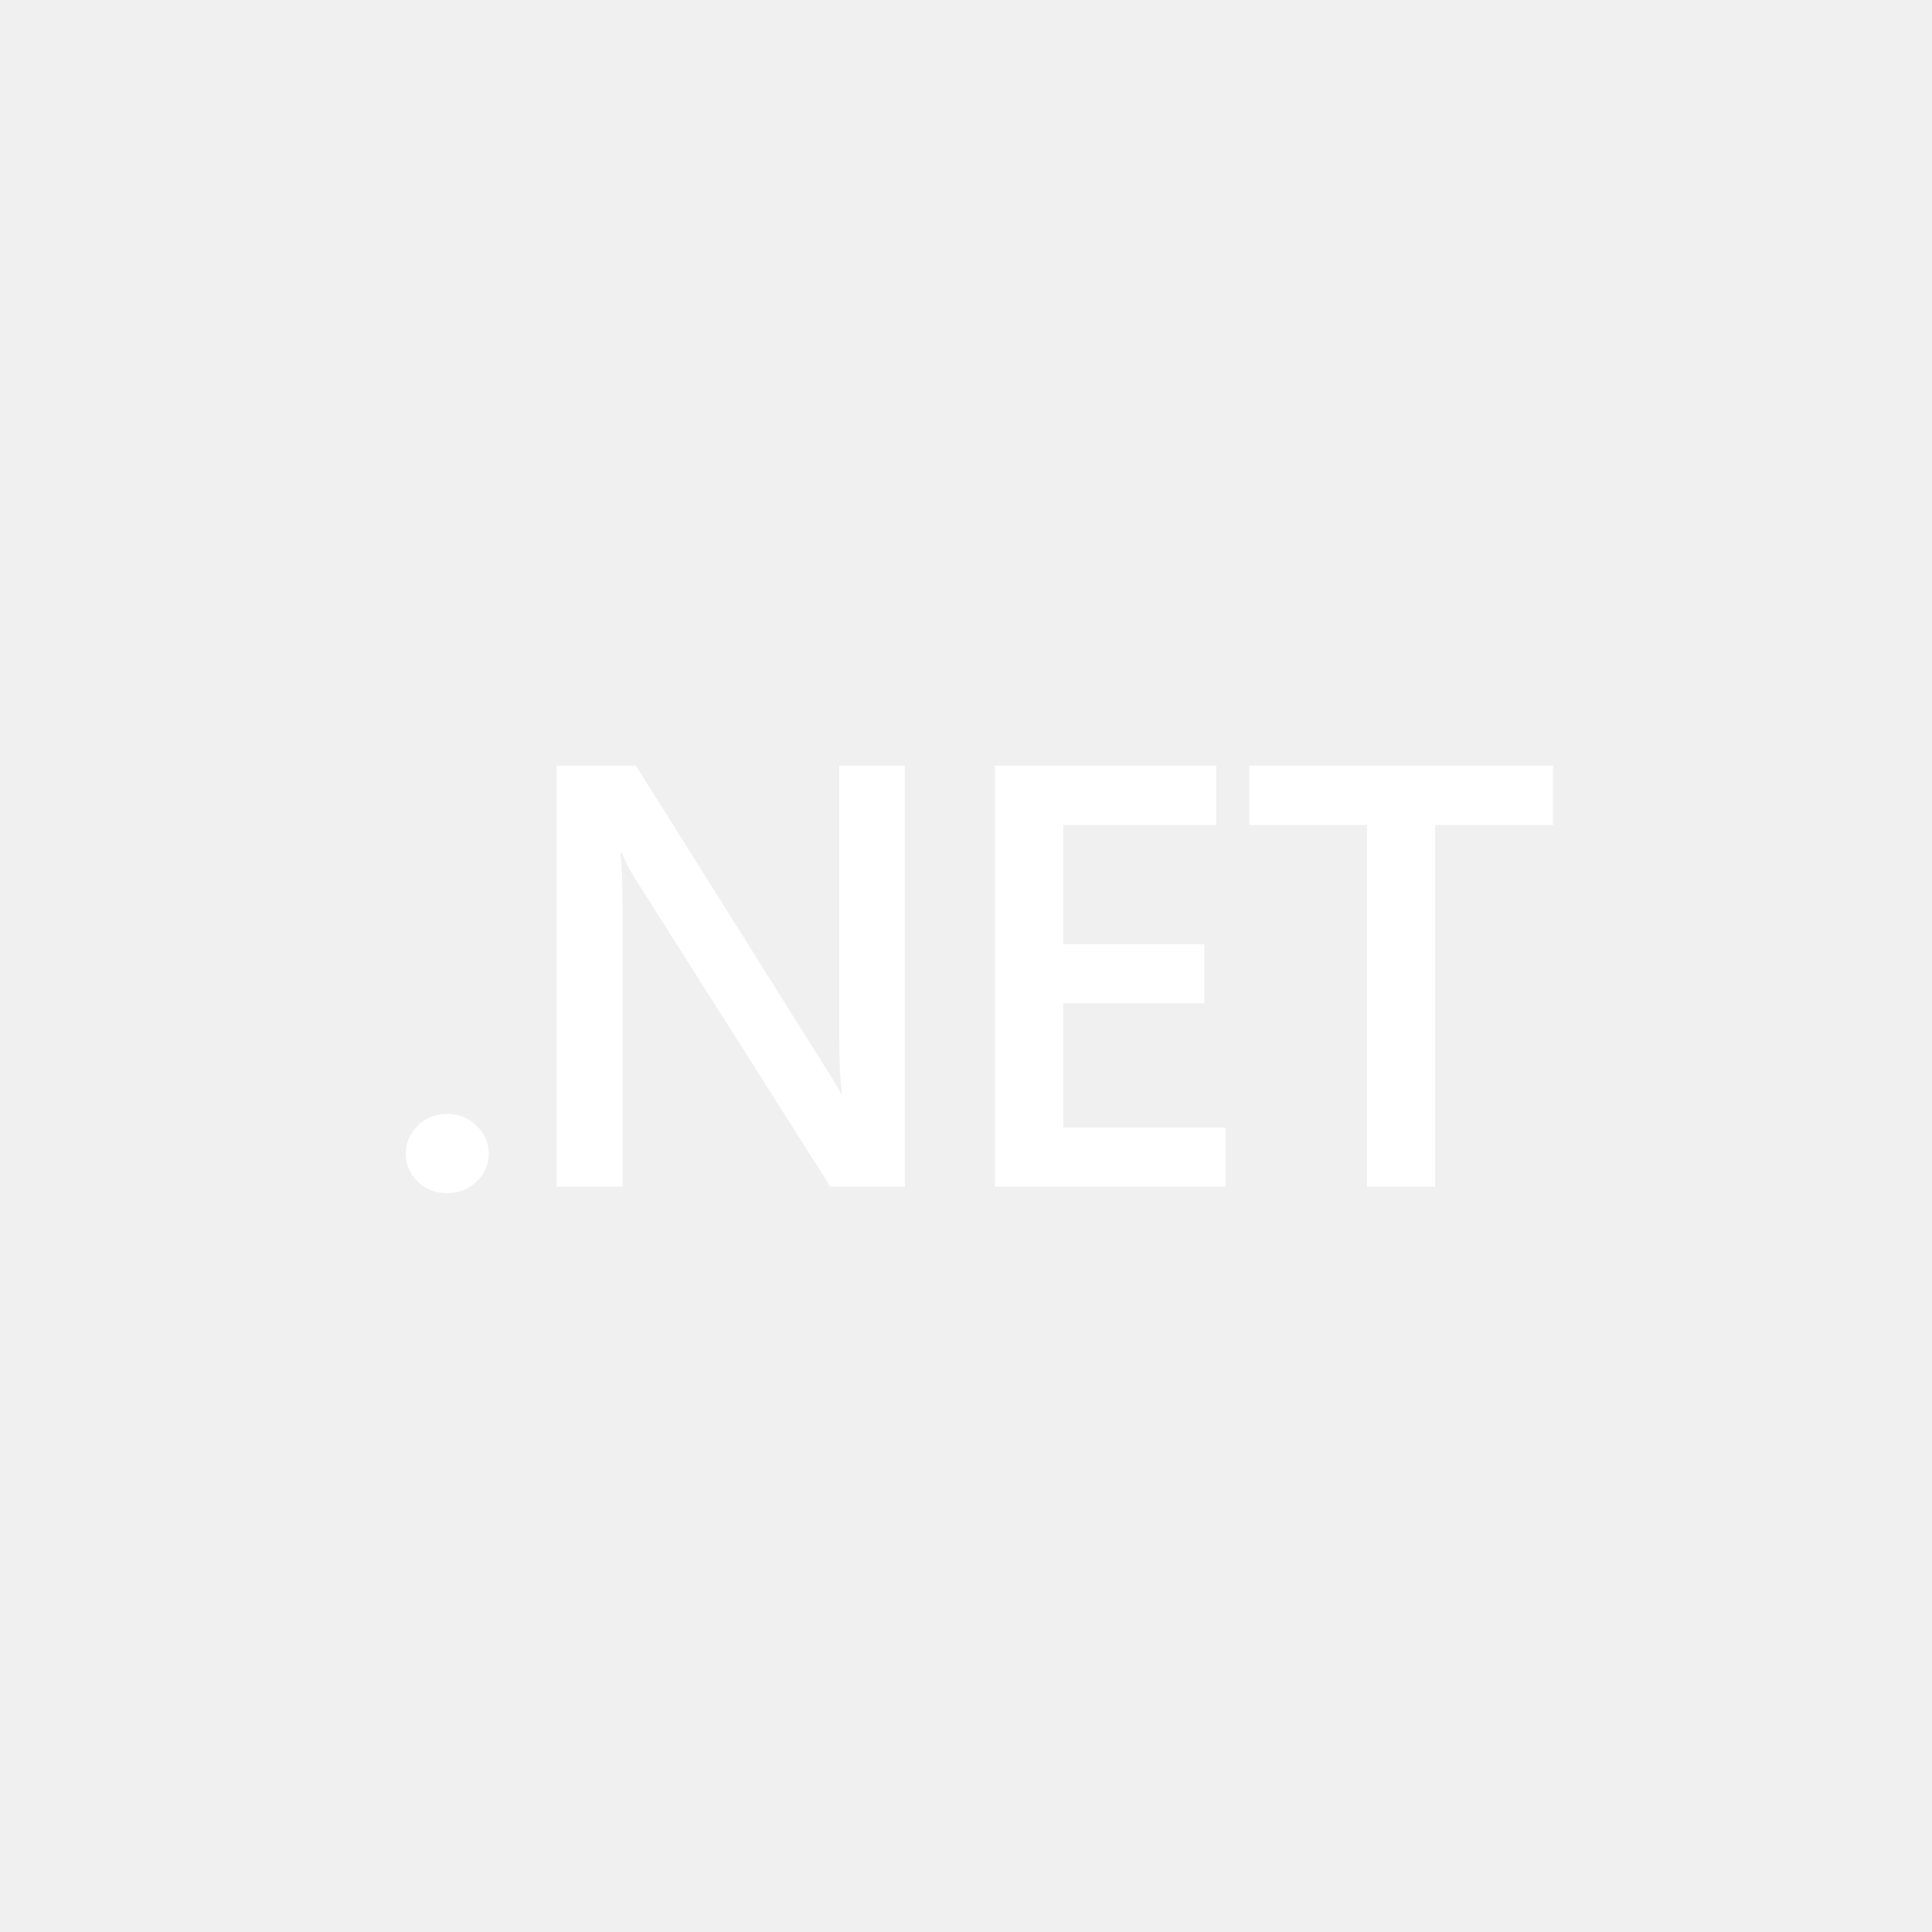
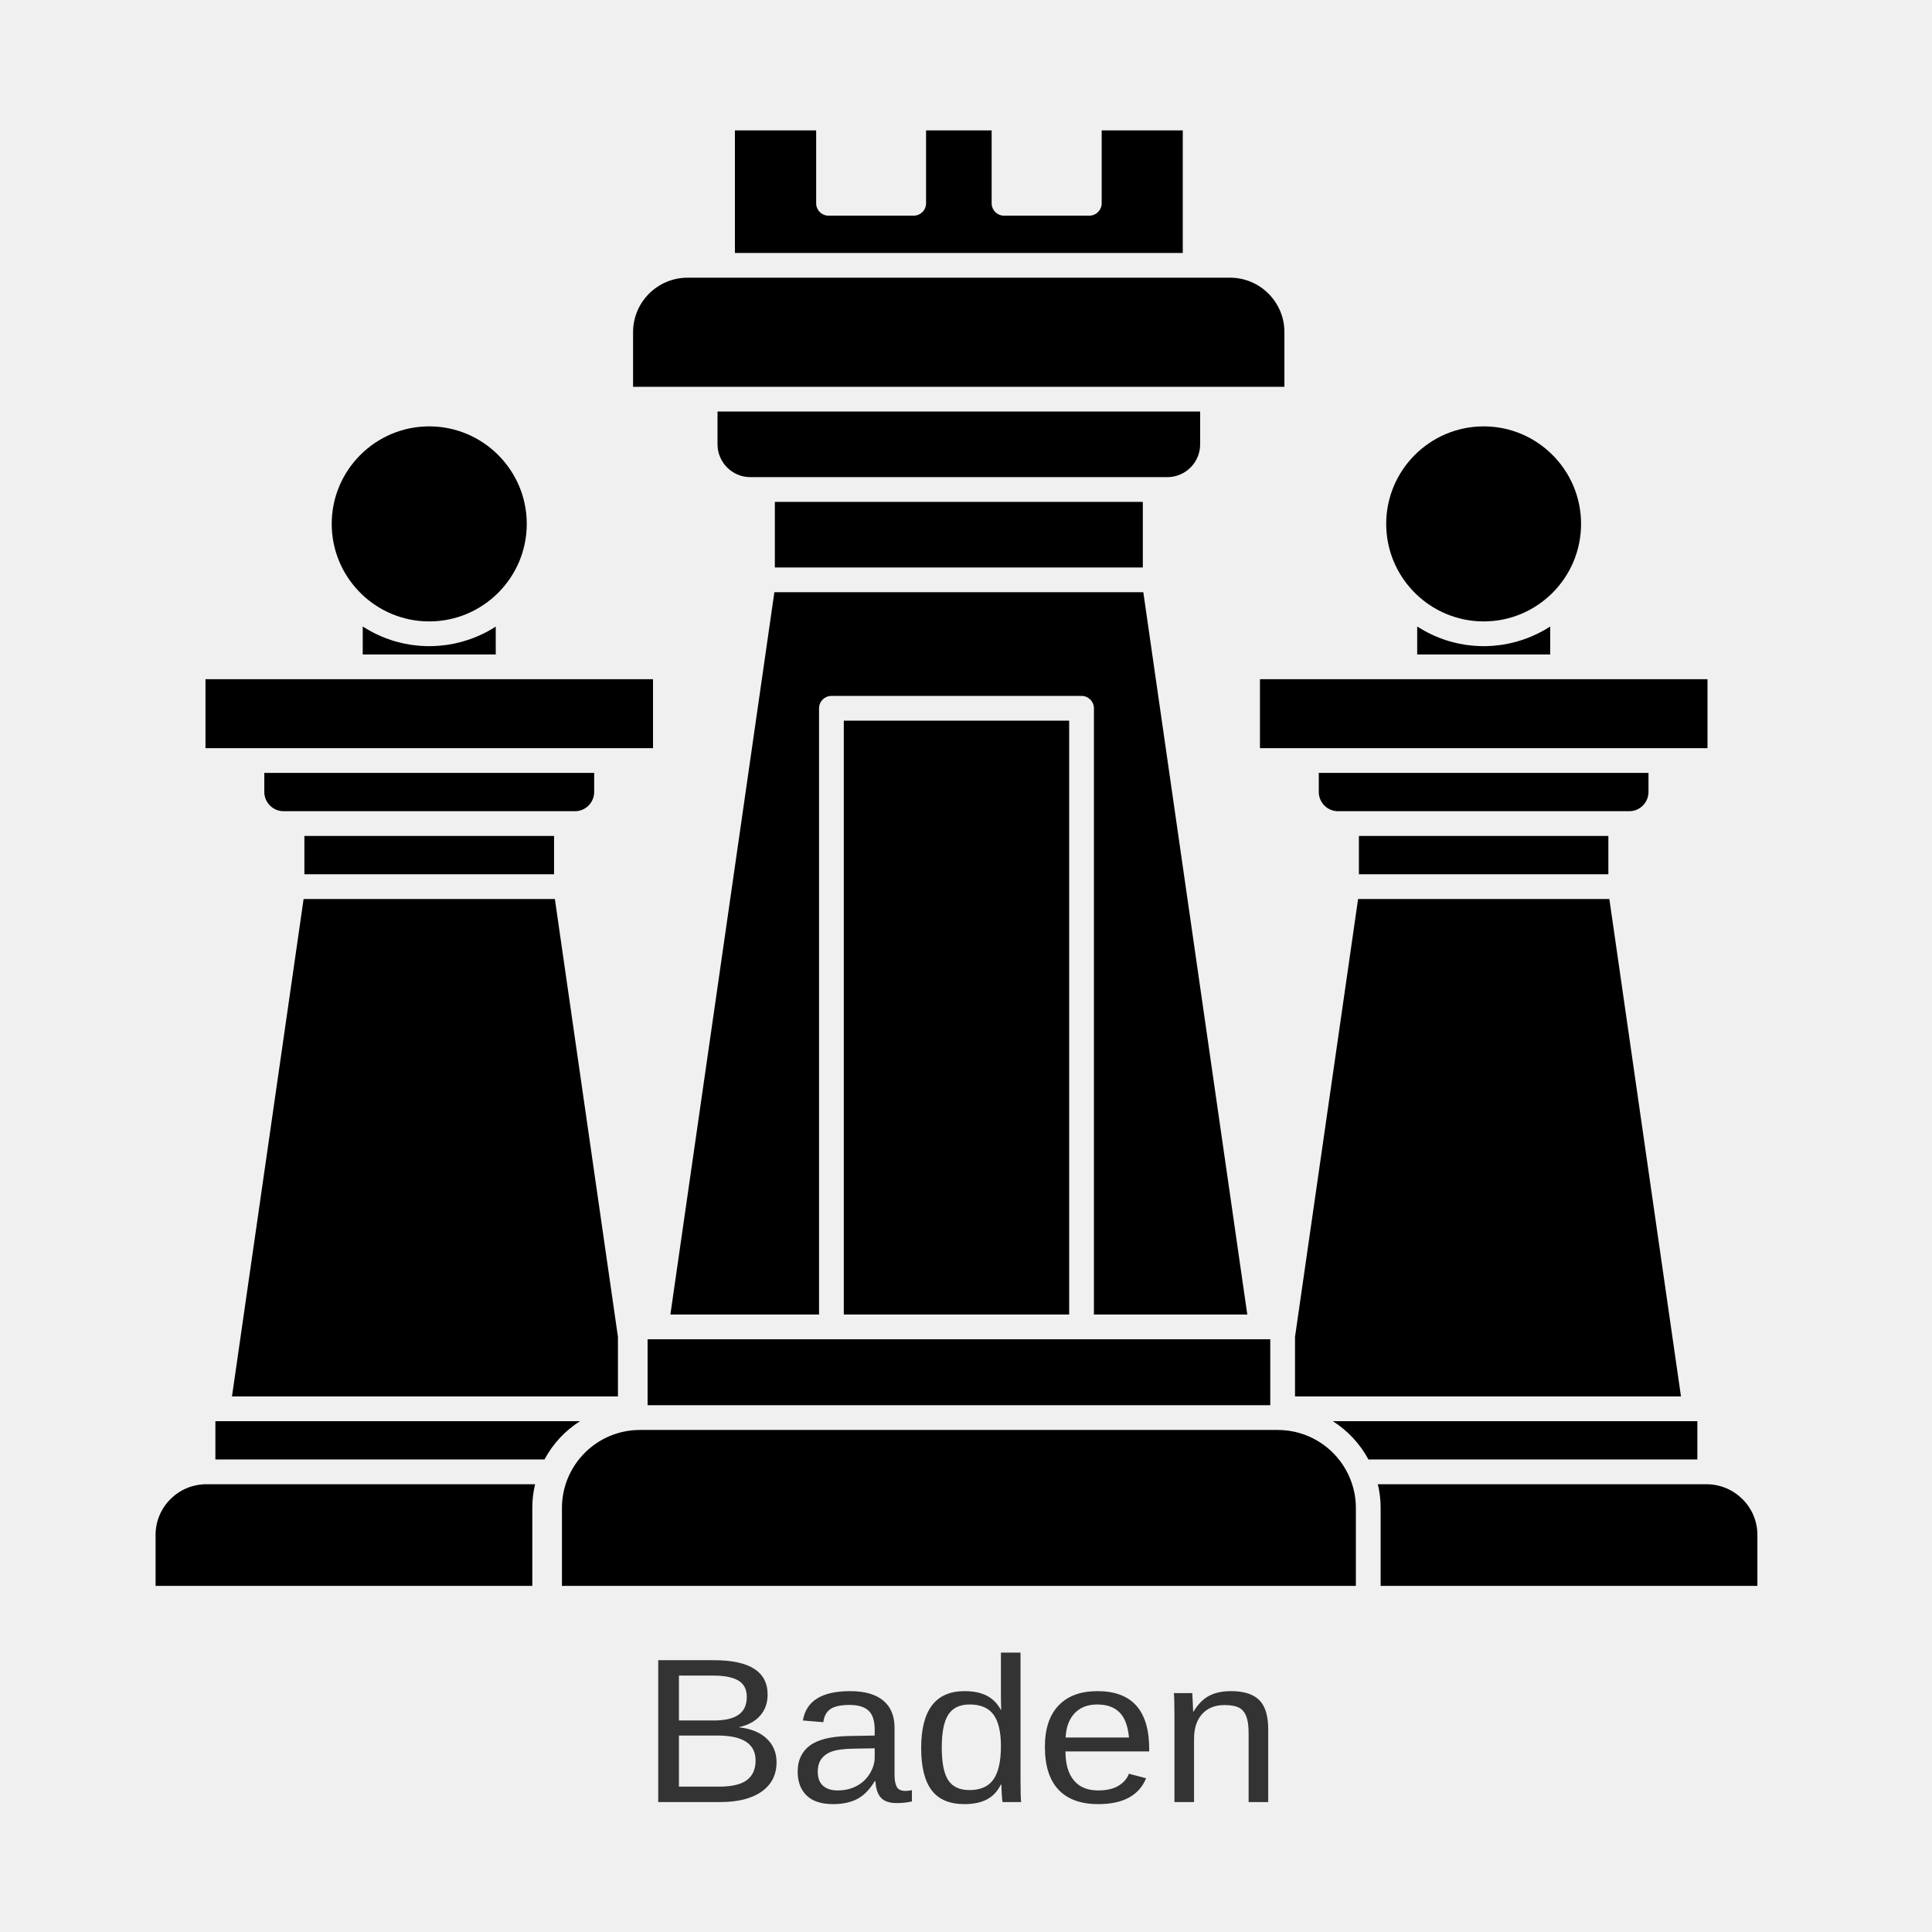
- <svg xmlns="http://www.w3.org/2000/svg" width="456" height="456" viewBox="0 0 456 456" version="1.1" xml:space="preserve" style="fill-rule:evenodd;clip-rule:evenodd;stroke-linejoin:round;stroke-miterlimit:2;">
-   <path d="m 105.5,281.609 c -2.703,0 -5.001,-0.9 -6.893,-2.702 -1.892,-1.848 -2.838,-4.042 -2.838,-6.582 0,-2.587 0.946,-4.804 2.838,-6.652 1.892,-1.848 4.19,-2.772 6.893,-2.772 2.748,0 5.068,0.924 6.96,2.772 1.937,1.848 2.906,4.064 2.906,6.652 0,2.54 -0.968,4.734 -2.906,6.582 -1.892,1.802 -4.212,2.702 -6.96,2.702 z" style="fill:#ffffff;fill-rule:nonzero;stroke-width:0.838" />
-   <path d="M 213.561,280.084 H 195.99 L 149.7,207.054 c -1.171,-1.848 -2.14,-3.765 -2.906,-5.751 h -0.406 c 0.361,2.125 0.541,6.675 0.541,13.65 v 65.132 h -15.543 v -99.36 h 18.719 l 44.737,71.298 c 1.892,2.957 3.109,4.989 3.649,6.098 h 0.27 c -0.45,-2.632 -0.676,-7.09 -0.676,-13.373 v -64.023 h 15.476 z" style="fill:#ffffff;fill-rule:nonzero;stroke-width:0.838" />
-   <path d="m 289.251,280.084 h -54.401 v -99.36 h 52.238 v 13.997 h -36.154 v 28.131 h 33.316 v 13.927 h -33.316 v 29.378 h 38.316 z" style="fill:#ffffff;fill-rule:nonzero;stroke-width:0.838" />
-   <path d="M 366.565,194.721 H 338.722 v 85.363 h -16.084 v -85.363 h -27.775 v -13.997 h 71.701 z" style="fill:#ffffff;fill-rule:nonzero;stroke-width:0.838" />
+ <svg xmlns="http://www.w3.org/2000/svg" fill="#000000" width="800px" height="800px" viewBox="0 0 512 512" version="1.1">
+   <g id="A_-_139_x2C__Chess_x2C__computer_x2C__strategy_x2C__tactic_x2C__technology" transform="matrix(1, 0, 0, 1, -2.522094, -28.58374)">
+     <g>
+       <path d="M311.878,155.028c4.796,0,8.696-3.899,8.696-8.691v-8.691H192.673v8.691c0,4.792,3.901,8.691,8.696,8.691h3.216h104.077    H311.878z" />
+       <path d="M323.854,131.086h19.051v-14.498c0-7.947-6.463-14.413-14.406-14.413h-9.25H194h-9.252    c-7.969,0-14.453,6.465-14.453,14.413v14.498h19.098H323.854z" />
+       <rect height="17.383" width="97.518" x="207.865" y="161.587" />
+       <rect height="157.378" width="59.726" x="226.137" y="219.566" />
+       <path d="M219.578,376.944V216.286c0-1.811,1.469-3.28,3.28-3.28h66.285c1.813,0,3.279,1.469,3.279,3.28v160.658h40.645    l-10.685-74.219c-5.454-37.876-10.899-75.686-16.871-117.195h-97.774l-7.822,54.384c-6.667,46.367-12.925,89.891-19.734,137.03    H219.578z" />
+       <path d="M315.968,63.137h-21.489v19.321c0,1.811-1.469,3.28-3.279,3.28h-22.601c-1.812,0-3.28-1.469-3.28-3.28V63.137h-17.382    v19.321c0,1.811-1.469,3.28-3.28,3.28h-22.561c-1.812,0-3.28-1.469-3.28-3.28V63.137h-21.536v32.48h118.688V63.137z" />
+       <polygon points="174.139,383.504 174.139,400.979 339.156,400.979 339.156,383.504 336.872,383.504 336.854,383.504     289.143,383.504 222.857,383.504 176.394,383.504   " />
+       <path d="M408.324,197.265c-0.016,0.006-0.032,0.014-0.049,0.021c-1.328,0.559-2.693,1.029-4.089,1.405    c-0.265,0.073-0.532,0.141-0.801,0.206c-0.337,0.083-0.675,0.165-1.017,0.236c-0.588,0.124-1.181,0.232-1.779,0.323    c-0.209,0.032-0.422,0.053-0.633,0.081c-0.499,0.066-1.002,0.121-1.51,0.164c-0.213,0.017-0.425,0.035-0.641,0.048    c-0.689,0.044-1.385,0.075-2.086,0.075c-0.703,0-1.397-0.03-2.09-0.075c-0.212-0.013-0.422-0.031-0.633-0.048    c-0.518-0.043-1.029-0.099-1.539-0.166c-0.199-0.026-0.398-0.046-0.597-0.076c-0.612-0.092-1.218-0.204-1.819-0.331    c-0.309-0.065-0.614-0.14-0.92-0.213c-0.322-0.078-0.641-0.16-0.96-0.247c-0.349-0.095-0.698-0.19-1.044-0.298    c-0.148-0.045-0.293-0.1-0.441-0.148c-0.767-0.25-1.522-0.528-2.268-0.835c-0.164-0.068-0.329-0.136-0.492-0.206    c-1.281-0.553-2.525-1.189-3.729-1.908c-0.14-0.082-0.279-0.165-0.417-0.25c-0.224-0.137-0.453-0.262-0.674-0.405v7.401h35.251    v-7.404C411.753,195.655,410.067,196.528,408.324,197.265z" />
+       <polygon points="455.025,208.58 416.629,208.58 374.818,208.58 336.424,208.58 336.424,226.856 348.732,226.856 442.67,226.856     455.025,226.856   " />
+       <path d="M345.716,398.655H448c-2.242-15.576-4.408-30.59-6.561-45.524c-4.033-27.979-8.028-55.687-12.422-86.303H362.43    l-16.714,116.046V398.655z" />
+       <path d="M394.377,193.23c0.006,0,0.012,0.001,0.017,0.001c0.439,0.022,0.882,0.034,1.327,0.034    c14.227,0,25.801-11.594,25.801-25.844c0-14.25-11.574-25.844-25.801-25.844c-14.248,0-25.841,11.594-25.841,25.844    C369.88,181.22,380.751,192.528,394.377,193.23z" />
+       <rect height="10.148" width="66.11" x="362.646" y="250.12" />
+       <path d="M434.315,243.561c2.798,0,5.074-2.296,5.074-5.117v-5.027h-87.378v5.027c0,2.821,2.277,5.117,5.076,5.117h2.278h72.671    H434.315z" />
+       <path d="M360.109,419.955c0,0,0-0.001,0-0.002c-2.669-6.104-8.045-10.457-14.345-11.896c-0.042-0.009-0.083-0.021-0.126-0.029    c-0.469-0.104-0.94-0.193-1.417-0.265c-0.013-0.001-0.024-0.003-0.036-0.005c-0.432-0.063-0.869-0.108-1.307-0.145    c-0.107-0.009-0.214-0.018-0.322-0.024c-0.455-0.031-0.915-0.051-1.376-0.051H172.106c-11.394,0-20.664,9.269-20.664,20.662    v20.663h210.401V428.2c0-2.849-0.584-5.621-1.732-8.242C360.109,419.957,360.109,419.956,360.109,419.955z" />
+       <path d="M452.341,405.215h-0.537h-0.019h-96.039c0.04,0.026,0.076,0.055,0.117,0.08c0.402,0.259,0.798,0.528,1.186,0.807    c0.063,0.046,0.127,0.089,0.189,0.135c0.877,0.644,1.713,1.337,2.506,2.078c0.078,0.073,0.156,0.149,0.234,0.225    c0.34,0.324,0.67,0.656,0.992,0.997c0.05,0.054,0.1,0.104,0.148,0.157c1.582,1.702,2.949,3.604,4.059,5.667h87.163V405.215z" />
+       <path d="M156.228,405.215H60.215h-0.611v10.146h87.216C149.055,411.159,152.321,407.691,156.228,405.215z" />
+       <path d="M114.927,193.23c0.005,0,0.011,0.001,0.017,0.001c0.44,0.022,0.882,0.034,1.328,0.034    c14.252,0,25.848-11.594,25.848-25.844c0-14.25-11.596-25.844-25.848-25.844c-14.249,0-25.84,11.594-25.84,25.844    C90.431,181.22,101.3,192.528,114.927,193.23z" />
+       <path d="M454.73,421.92h-87.064c0.006,0.025,0.01,0.053,0.017,0.079c0.099,0.425,0.188,0.853,0.268,1.284    c0.022,0.117,0.043,0.234,0.063,0.352c0.061,0.362,0.113,0.729,0.162,1.097c0.018,0.149,0.039,0.298,0.057,0.447    c0.039,0.357,0.068,0.717,0.094,1.076c0.01,0.146,0.025,0.292,0.033,0.438c0.028,0.5,0.045,1.001,0.045,1.507v20.663h99.844    v-13.516C468.248,427.943,462.184,421.92,454.73,421.92z" />
+       <path d="M43.752,435.348v13.516h99.836V428.2c0-2.132,0.247-4.232,0.737-6.28H57.22C49.794,421.92,43.752,427.943,43.752,435.348z    " />
+       <rect height="10.148" width="66.165" x="83.188" y="250.12" />
+       <polygon points="163.267,226.856 175.576,226.856 175.576,208.58 137.18,208.58 95.37,208.58 56.974,208.58 56.974,226.856     69.283,226.856   " />
+       <path d="M122.852,199.151c-0.547,0.114-1.099,0.214-1.655,0.299c-0.255,0.039-0.513,0.066-0.771,0.099    c-0.461,0.059-0.924,0.11-1.392,0.149c-0.228,0.019-0.455,0.038-0.684,0.052c-0.688,0.044-1.38,0.074-2.08,0.074    c-0.703,0-1.398-0.03-2.089-0.075c-0.212-0.013-0.423-0.031-0.633-0.048c-0.518-0.043-1.03-0.099-1.54-0.166    c-0.199-0.026-0.399-0.046-0.597-0.076c-0.613-0.092-1.219-0.204-1.819-0.331c-0.309-0.065-0.614-0.14-0.919-0.213    c-0.322-0.078-0.643-0.16-0.96-0.247c-0.35-0.095-0.698-0.19-1.044-0.298c-0.148-0.045-0.292-0.1-0.441-0.148    c-0.767-0.25-1.523-0.528-2.269-0.835c-0.165-0.068-0.329-0.136-0.492-0.206c-1.281-0.553-2.524-1.189-3.729-1.908    c-0.139-0.082-0.278-0.165-0.417-0.25c-0.223-0.137-0.453-0.262-0.673-0.405v7.401H133.9v-7.384    c-2.878,1.874-6.033,3.246-9.354,4.114c-0.132,0.035-0.264,0.068-0.396,0.102C123.72,198.958,123.288,199.063,122.852,199.151z" />
+       <path d="M154.913,243.561c2.798,0,5.075-2.296,5.075-5.117v-5.027H72.563v5.027c0,2.821,2.294,5.117,5.114,5.117h2.232h72.725    H154.913z" />
+       <path d="M64,398.655h102.284v-15.781l-16.715-116.046H82.98c-4.397,30.614-8.39,58.321-12.421,86.299L64,398.655z" />
+     </g>
+   </g>
+   <g id="Layer_1" />
+   <text style="fill: rgb(51, 51, 51); font-family: &quot;Arial&quot;, sans-serif; font-size: 28px; text-anchor: middle; text-transform: uppercase; white-space: pre;" transform="matrix(2.103678, 0, 0, 1.951334, -250.2278, -471.8769)" x="240.052" y="486.558">Baden</text>
+   <text style="white-space: pre; fill: rgb(51, 51, 51); font-family: &quot;Arial&quot;, sans-serif; font-size: 28px;" x="36.681" y="466.012"> </text>
+   <text style="white-space: pre; fill: rgb(51, 51, 51); font-family: &quot;Arial&quot;, sans-serif; font-size: 28px;" x="113.184" y="501.321"> </text>
</svg>
